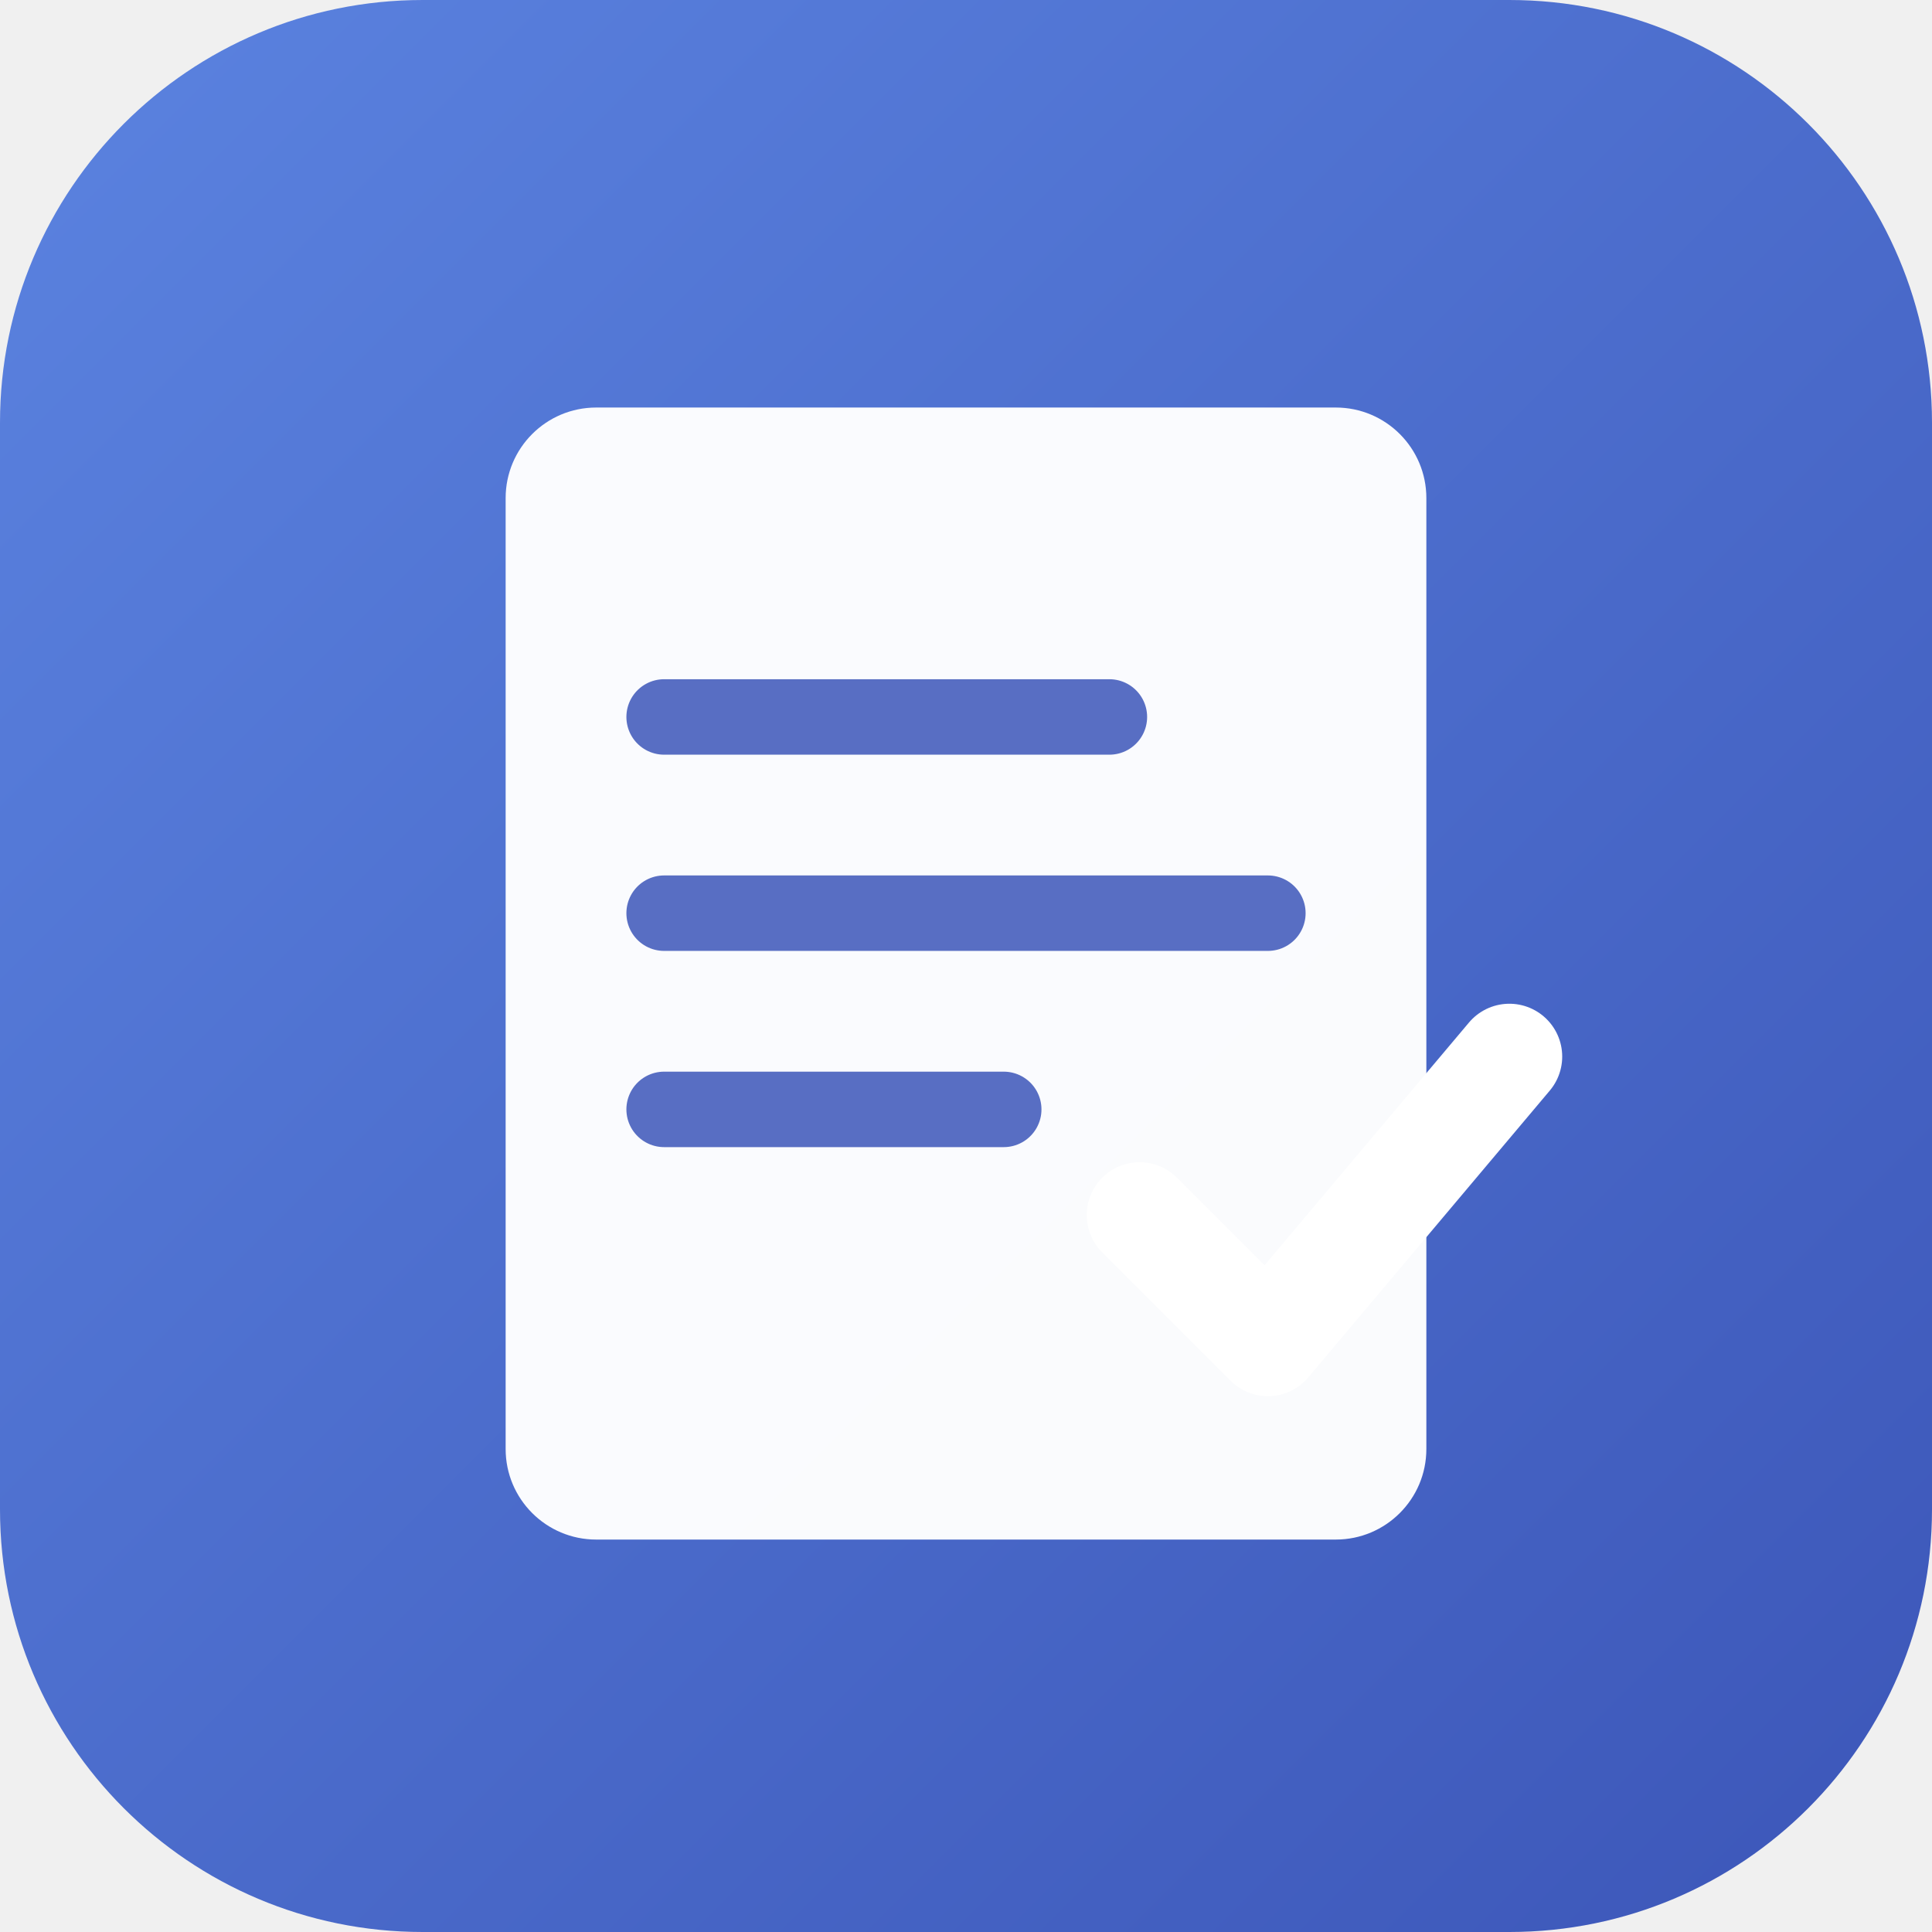
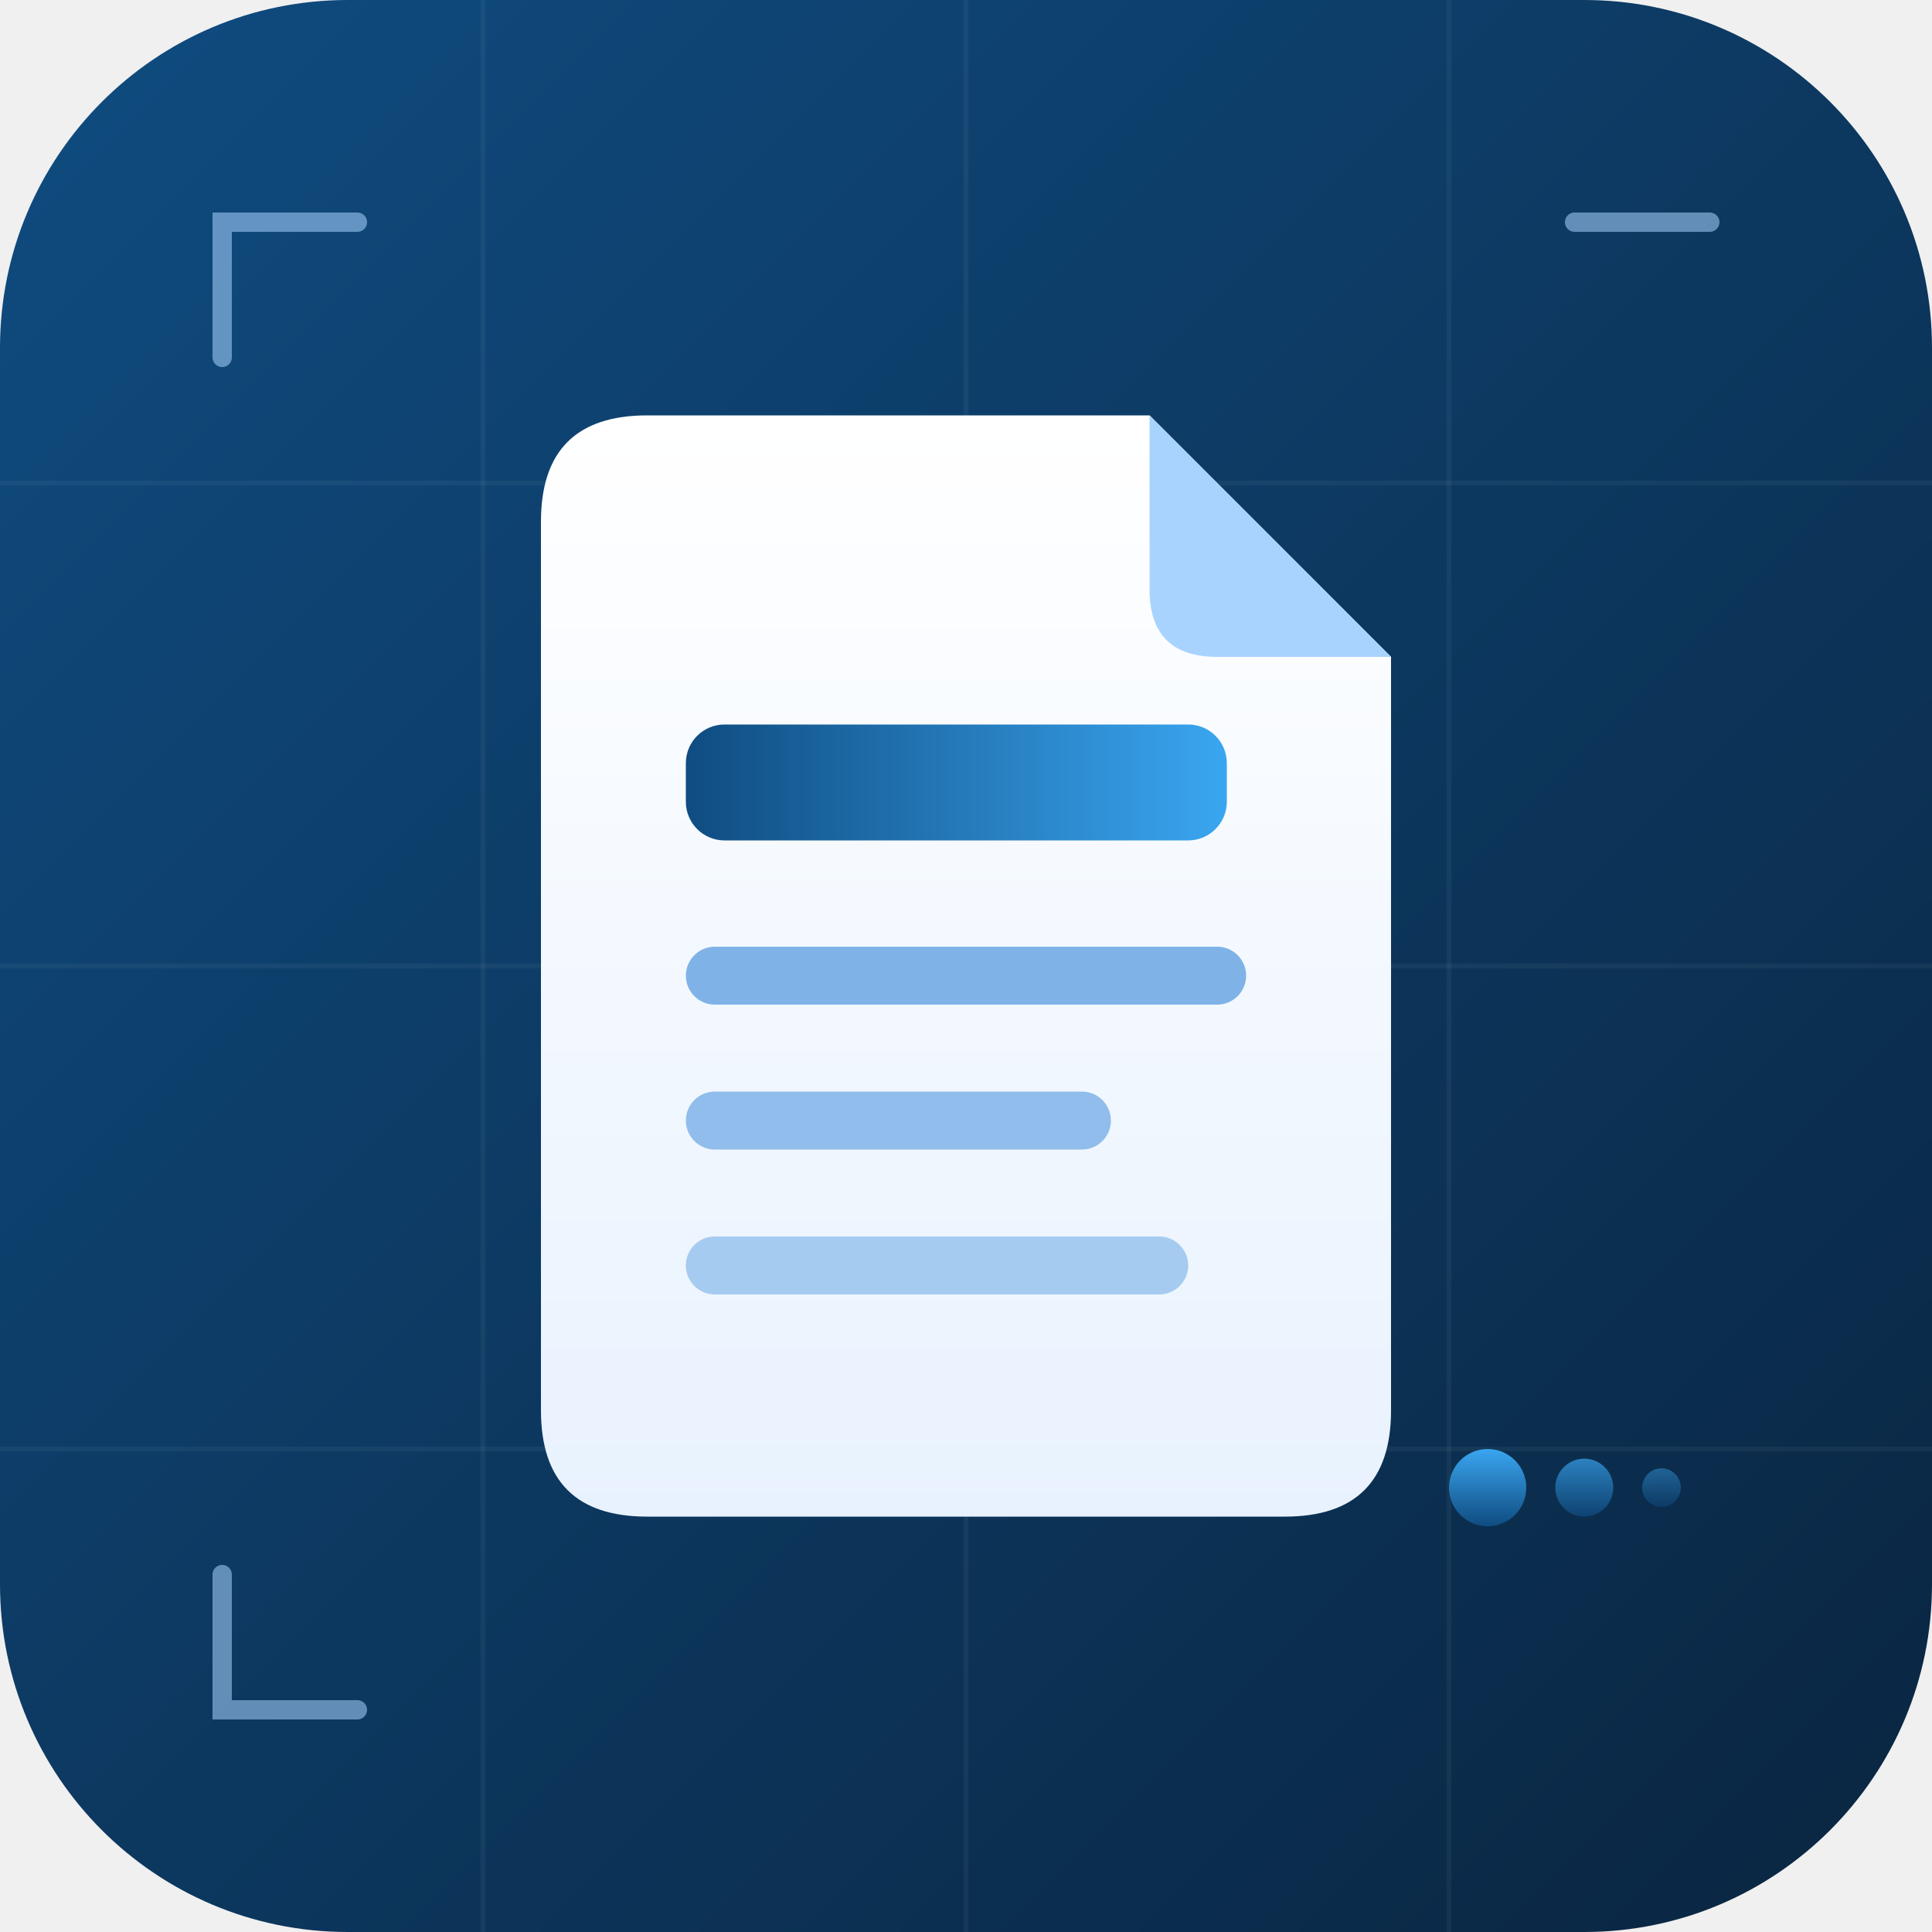
- <svg xmlns="http://www.w3.org/2000/svg" width="1024" height="1024" viewBox="0 0 1024 1024">
+ <svg xmlns="http://www.w3.org/2000/svg" viewBox="0 0 400 400" width="400" height="400">
  <defs>
    <linearGradient id="bg" x1="0" y1="0" x2="1" y2="1">
-       <stop offset="0%" stop-color="#5b83e0" />
-       <stop offset="100%" stop-color="#3c56b8" />
+       <stop offset="0" stop-color="#0F4C81" />
+       <stop offset="1" stop-color="#0A2540" />
+     </linearGradient>
+     <linearGradient id="page" x1="0" y1="0" x2="0" y2="1">
+       <stop offset="0" stop-color="#FFFFFF" />
+       <stop offset="1" stop-color="#E8F2FE" />
+     </linearGradient>
+     <linearGradient id="heading" x1="0" y1="0" x2="1" y2="0">
+       <stop offset="0" stop-color="#0F4C81" />
+       <stop offset="1" stop-color="#3AA6F0" />
+     </linearGradient>
+     <linearGradient id="spark" x1="0" y1="0" x2="0" y2="1">
+       <stop offset="0" stop-color="#3AA6F0" />
+       <stop offset="1" stop-color="#0F4C81" />
    </linearGradient>
  </defs>
-   <rect width="1024" height="1024" rx="224" fill="url(#bg)" />
-   <g transform="translate(0,8)">
-     <rect x="268" y="208" width="488" height="600" rx="48" fill="#ffffff" opacity="0.97" />
-     <path d="M352 372h236M352 476h320M352 580h180" stroke="#3c56b8" stroke-width="40" stroke-linecap="round" opacity="0.85" />
-     <path d="M604 636l68 68 128-152" stroke="#ffffff" stroke-width="56" stroke-linecap="round" stroke-linejoin="round" fill="none" />
+   <rect x="0" y="0" width="400" height="400" rx="72" ry="72" fill="url(#bg)" />
+   <g stroke="#FFFFFF" stroke-opacity="0.05" stroke-width="1">
+     <line x1="0" y1="100" x2="400" y2="100" />
+     <line x1="0" y1="200" x2="400" y2="200" />
+     <line x1="0" y1="300" x2="400" y2="300" />
+     <line x1="100" y1="0" x2="100" y2="400" />
+     <line x1="200" y1="0" x2="200" y2="400" />
+     <line x1="300" y1="0" x2="300" y2="400" />
+   </g>
+   <path d="M 112 108 Q 112 86 134 86 L 238 86 L 288 136 L 288 292 Q 288 314 266 314 L 134 314 Q 112 314 112 292 Z" fill="url(#page)" />
+   <path d="M 238 86 L 288 136 L 252 136 Q 238 136 238 122 Z" fill="#A9D3FF" />
+   <rect x="142" y="150" width="112" height="24" rx="8" fill="url(#heading)" />
+   <rect x="142" y="196" width="116" height="12" rx="6" fill="#7FB3E8" />
+   <rect x="142" y="226" width="88" height="12" rx="6" fill="#7FB3E8" opacity="0.85" />
+   <rect x="142" y="256" width="104" height="12" rx="6" fill="#7FB3E8" opacity="0.65" />
+   <g transform="translate(308 308)">
+     <circle cx="0" cy="0" r="8" fill="url(#spark)" />
+     <circle cx="20" cy="0" r="6" fill="url(#spark)" opacity="0.7" />
+     <circle cx="36" cy="0" r="4" fill="url(#spark)" opacity="0.45" />
+   </g>
+   <g stroke="#A9D3FF" stroke-width="4" stroke-linecap="round" fill="none" opacity="0.55">
+     <path d="M 46 74 L 46 46 L 74 46" />
+     <path d="M 354 46 L 326 46" />
+     <path d="M 46 326 L 46 354 L 74 354" />
  </g>
</svg>
